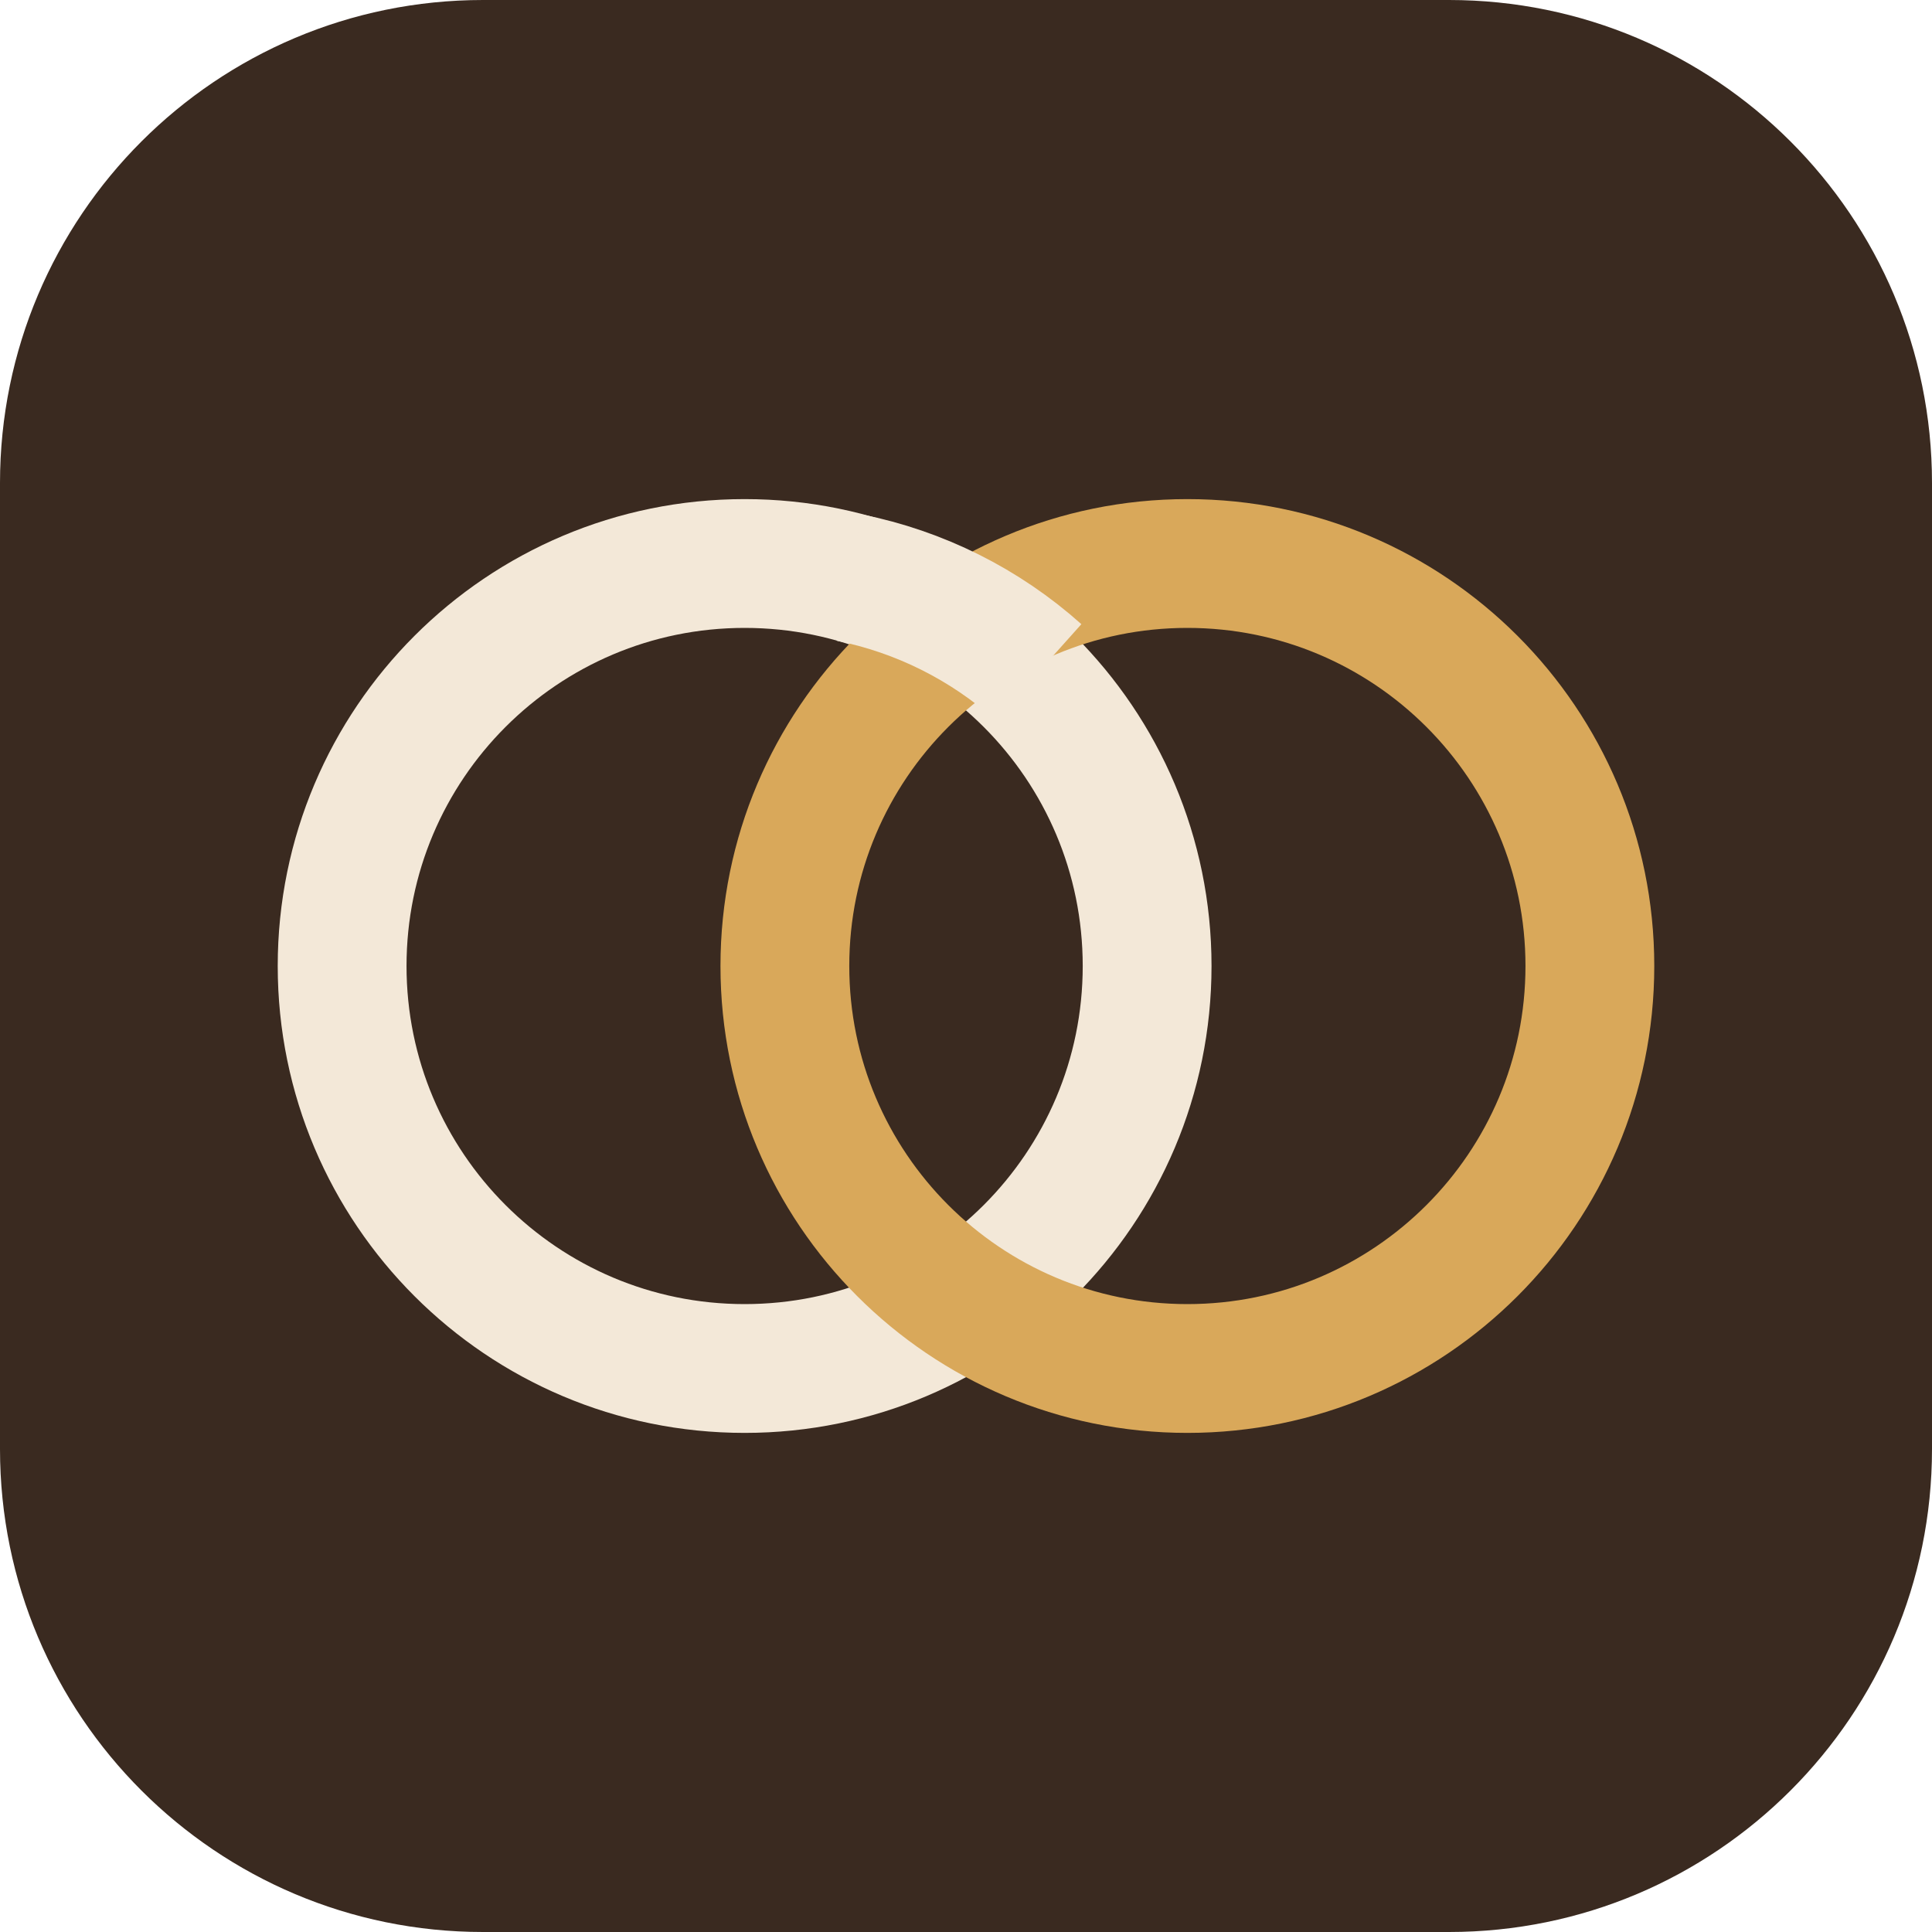
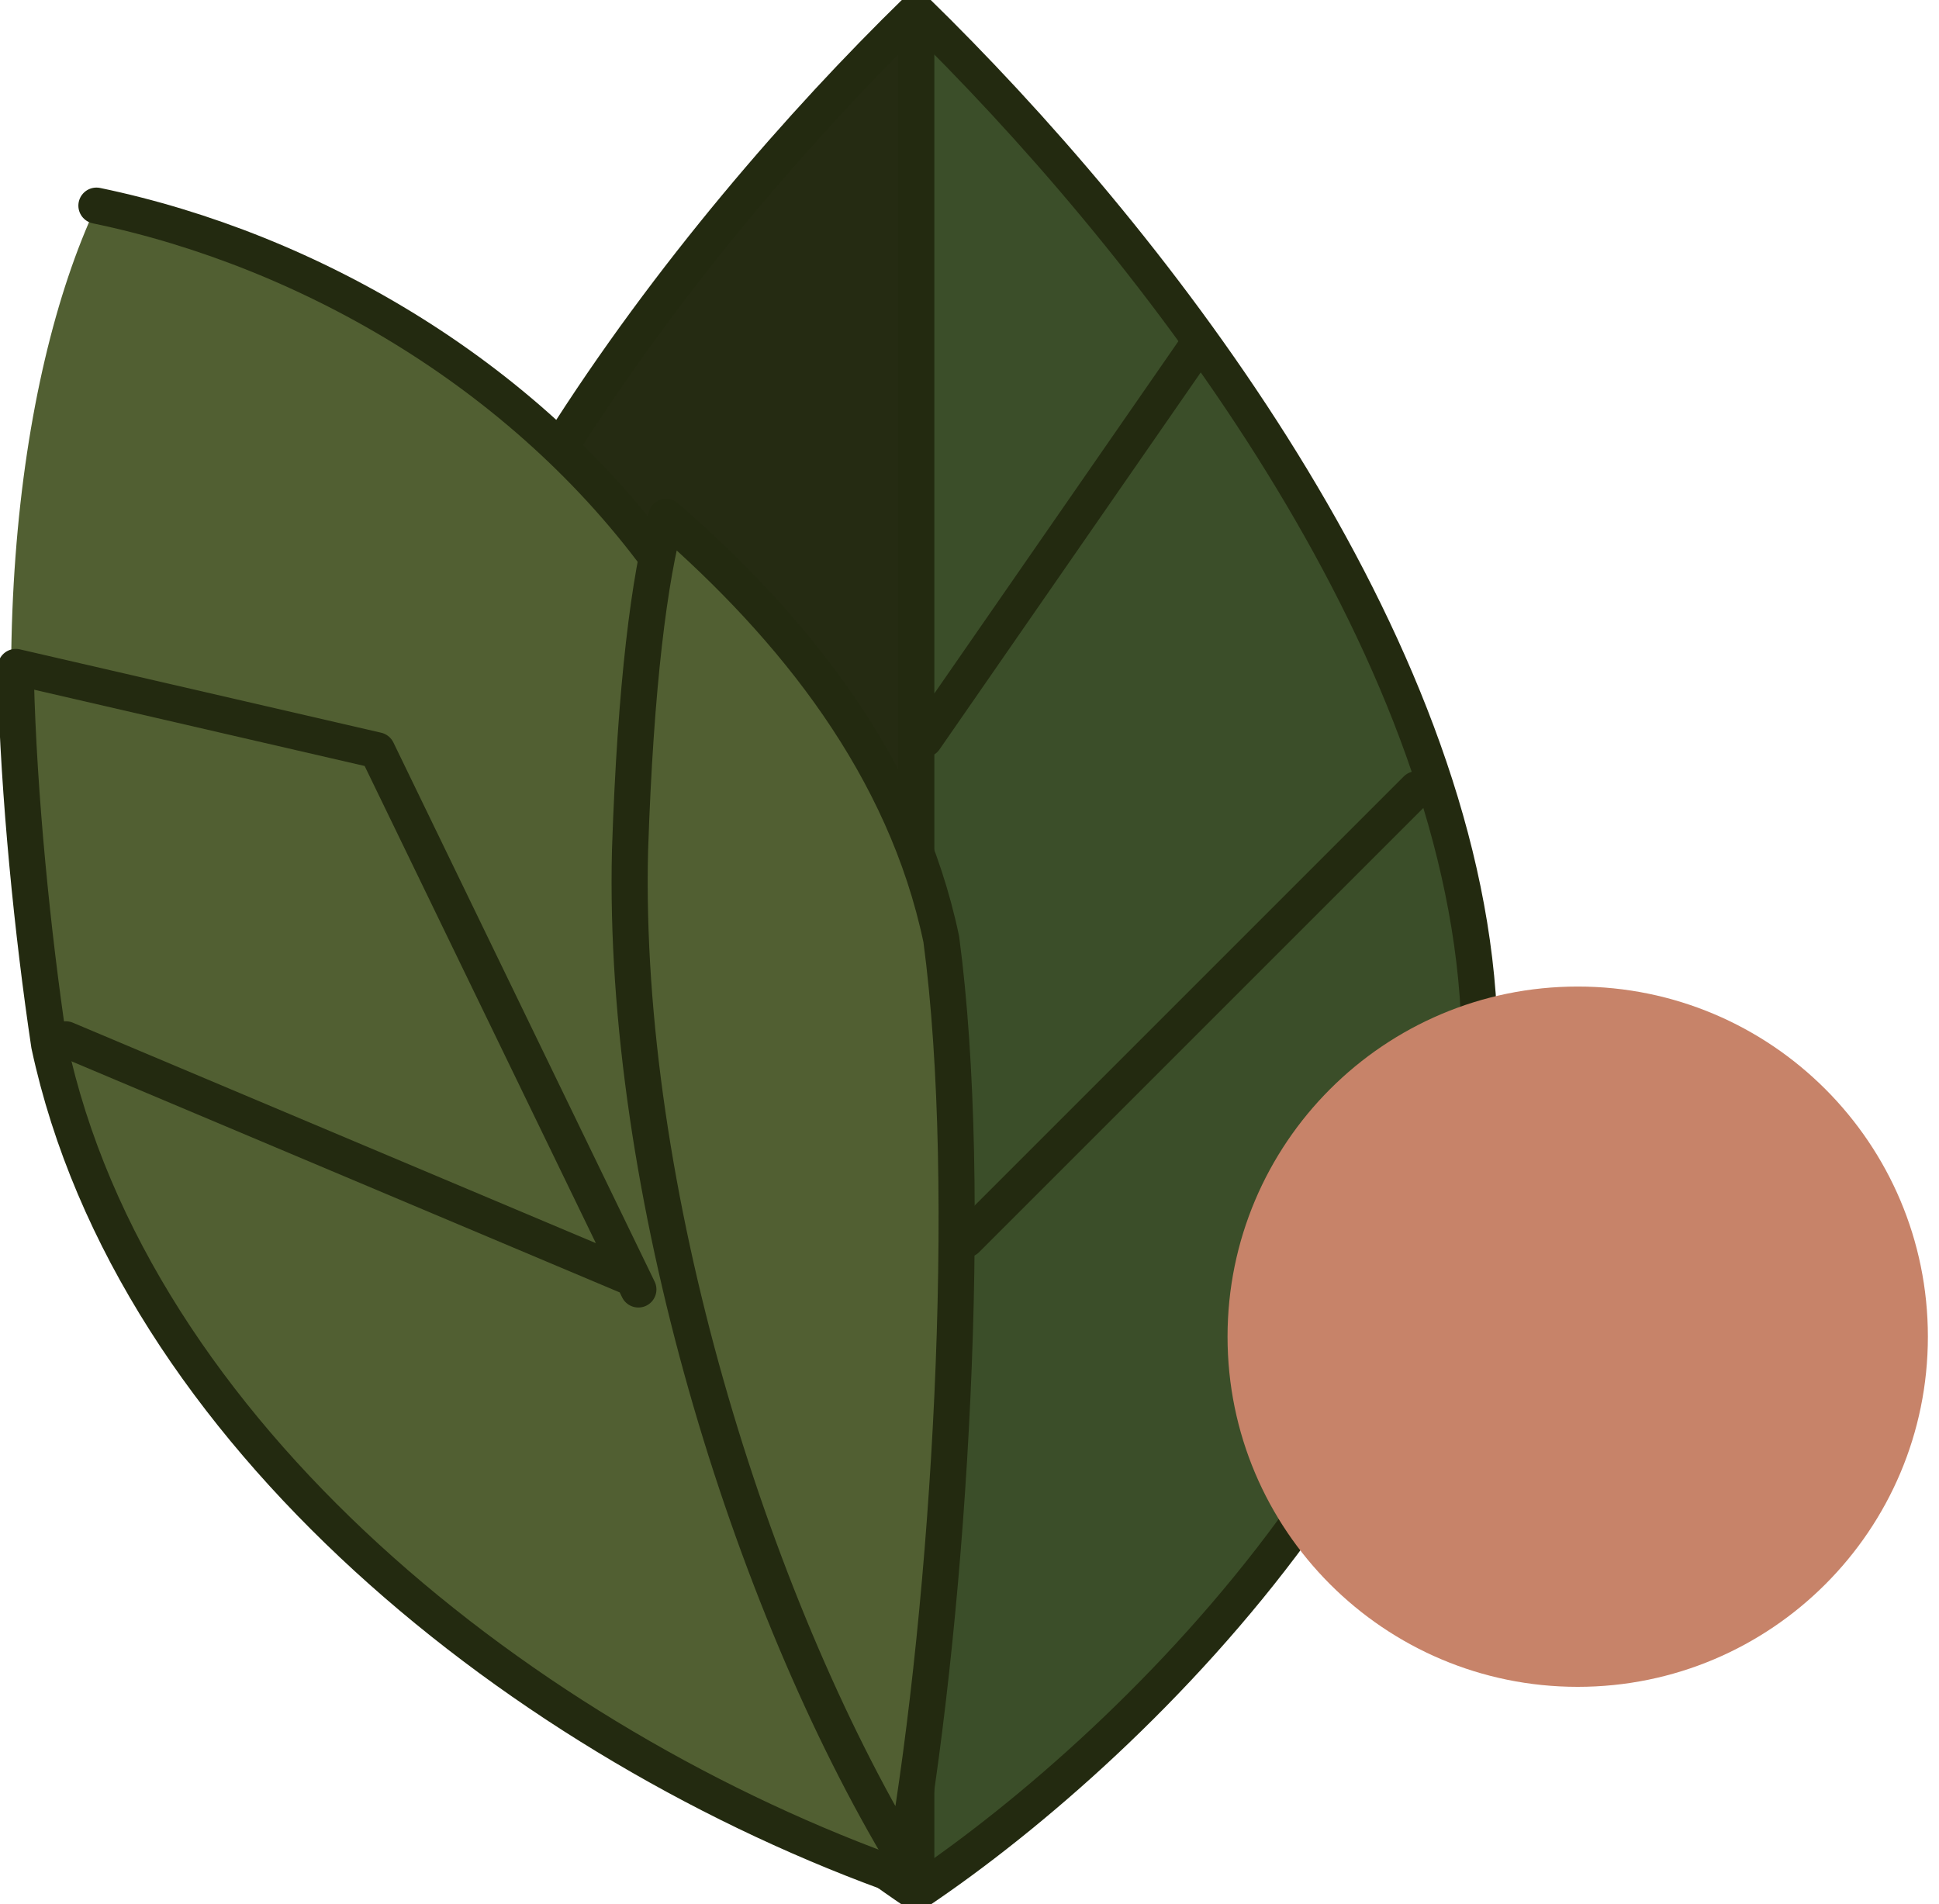
- <svg xmlns="http://www.w3.org/2000/svg" viewBox="0 0 48 48" fill="none">
-   <rect width="48" height="48" rx="12" fill="#3a2a20" />
-   <circle cx="18.5" cy="24" r="10" stroke="#f3e8d8" stroke-width="3.2" />
-   <circle cx="29.5" cy="24" r="10" stroke="#d9a85a" stroke-width="3.2" />
-   <path d="M21.1 14.35A10 10 0 0 1 25.8 16.7" stroke="#f3e8d8" stroke-width="3.2" />
+ <svg xmlns="http://www.w3.org/2000/svg" viewBox="60.3 24 697.7 685">
+   <path d="M390 705C472 650 602 520 592 382C582 248 472 108 390 28C308 108 198 248 188 382C178 520 308 650 390 705Z" fill="#3b4e29" />
+   <path d="M390 705C308 650 178 520 188 382C198 248 308 108 390 28Z" fill="#252b12" />
+   <path d="M390 40V700M393 290L490 150M408 470L570 308" fill="none" stroke="#232a10" stroke-width="13" stroke-linejoin="round" stroke-linecap="round" />
+   <path d="M390 705C472 650 602 520 592 382C582 248 472 108 390 28C308 108 198 248 188 382C178 520 308 650 390 705Z" fill="none" stroke="#232a10" stroke-width="13" stroke-linejoin="round" stroke-linecap="round" />
+   <path d="M386 700C250 652 108 540 78 400C52 272 66 160 95 98C172 114 252 160 302 232C342 302 382 500 386 700Z" fill="#515f32" />
+   <path d="M66 268C67 310 72 360 78 400C108 540 250 652 386 700M95 98C172 114 252 160 302 232C342 302 382 500 386 700" fill="none" stroke="#232a10" stroke-width="13" stroke-linejoin="round" stroke-linecap="round" />
+   <path d="M66 264L196 294L290 488M84 398L288 484" fill="none" stroke="#232a10" stroke-width="13" stroke-linejoin="round" stroke-linecap="round" />
+   <path d="M386 693C330 600 284 452 287 330C289 270 294 232 300 210C346 250 386 300 399 362C411 452 402 600 386 693Z" fill="#515f32" stroke="#232a10" stroke-width="13" stroke-linejoin="round" stroke-linecap="round" />
+   <circle cx="628" cy="505" r="126" fill="#c78369" />
</svg>
